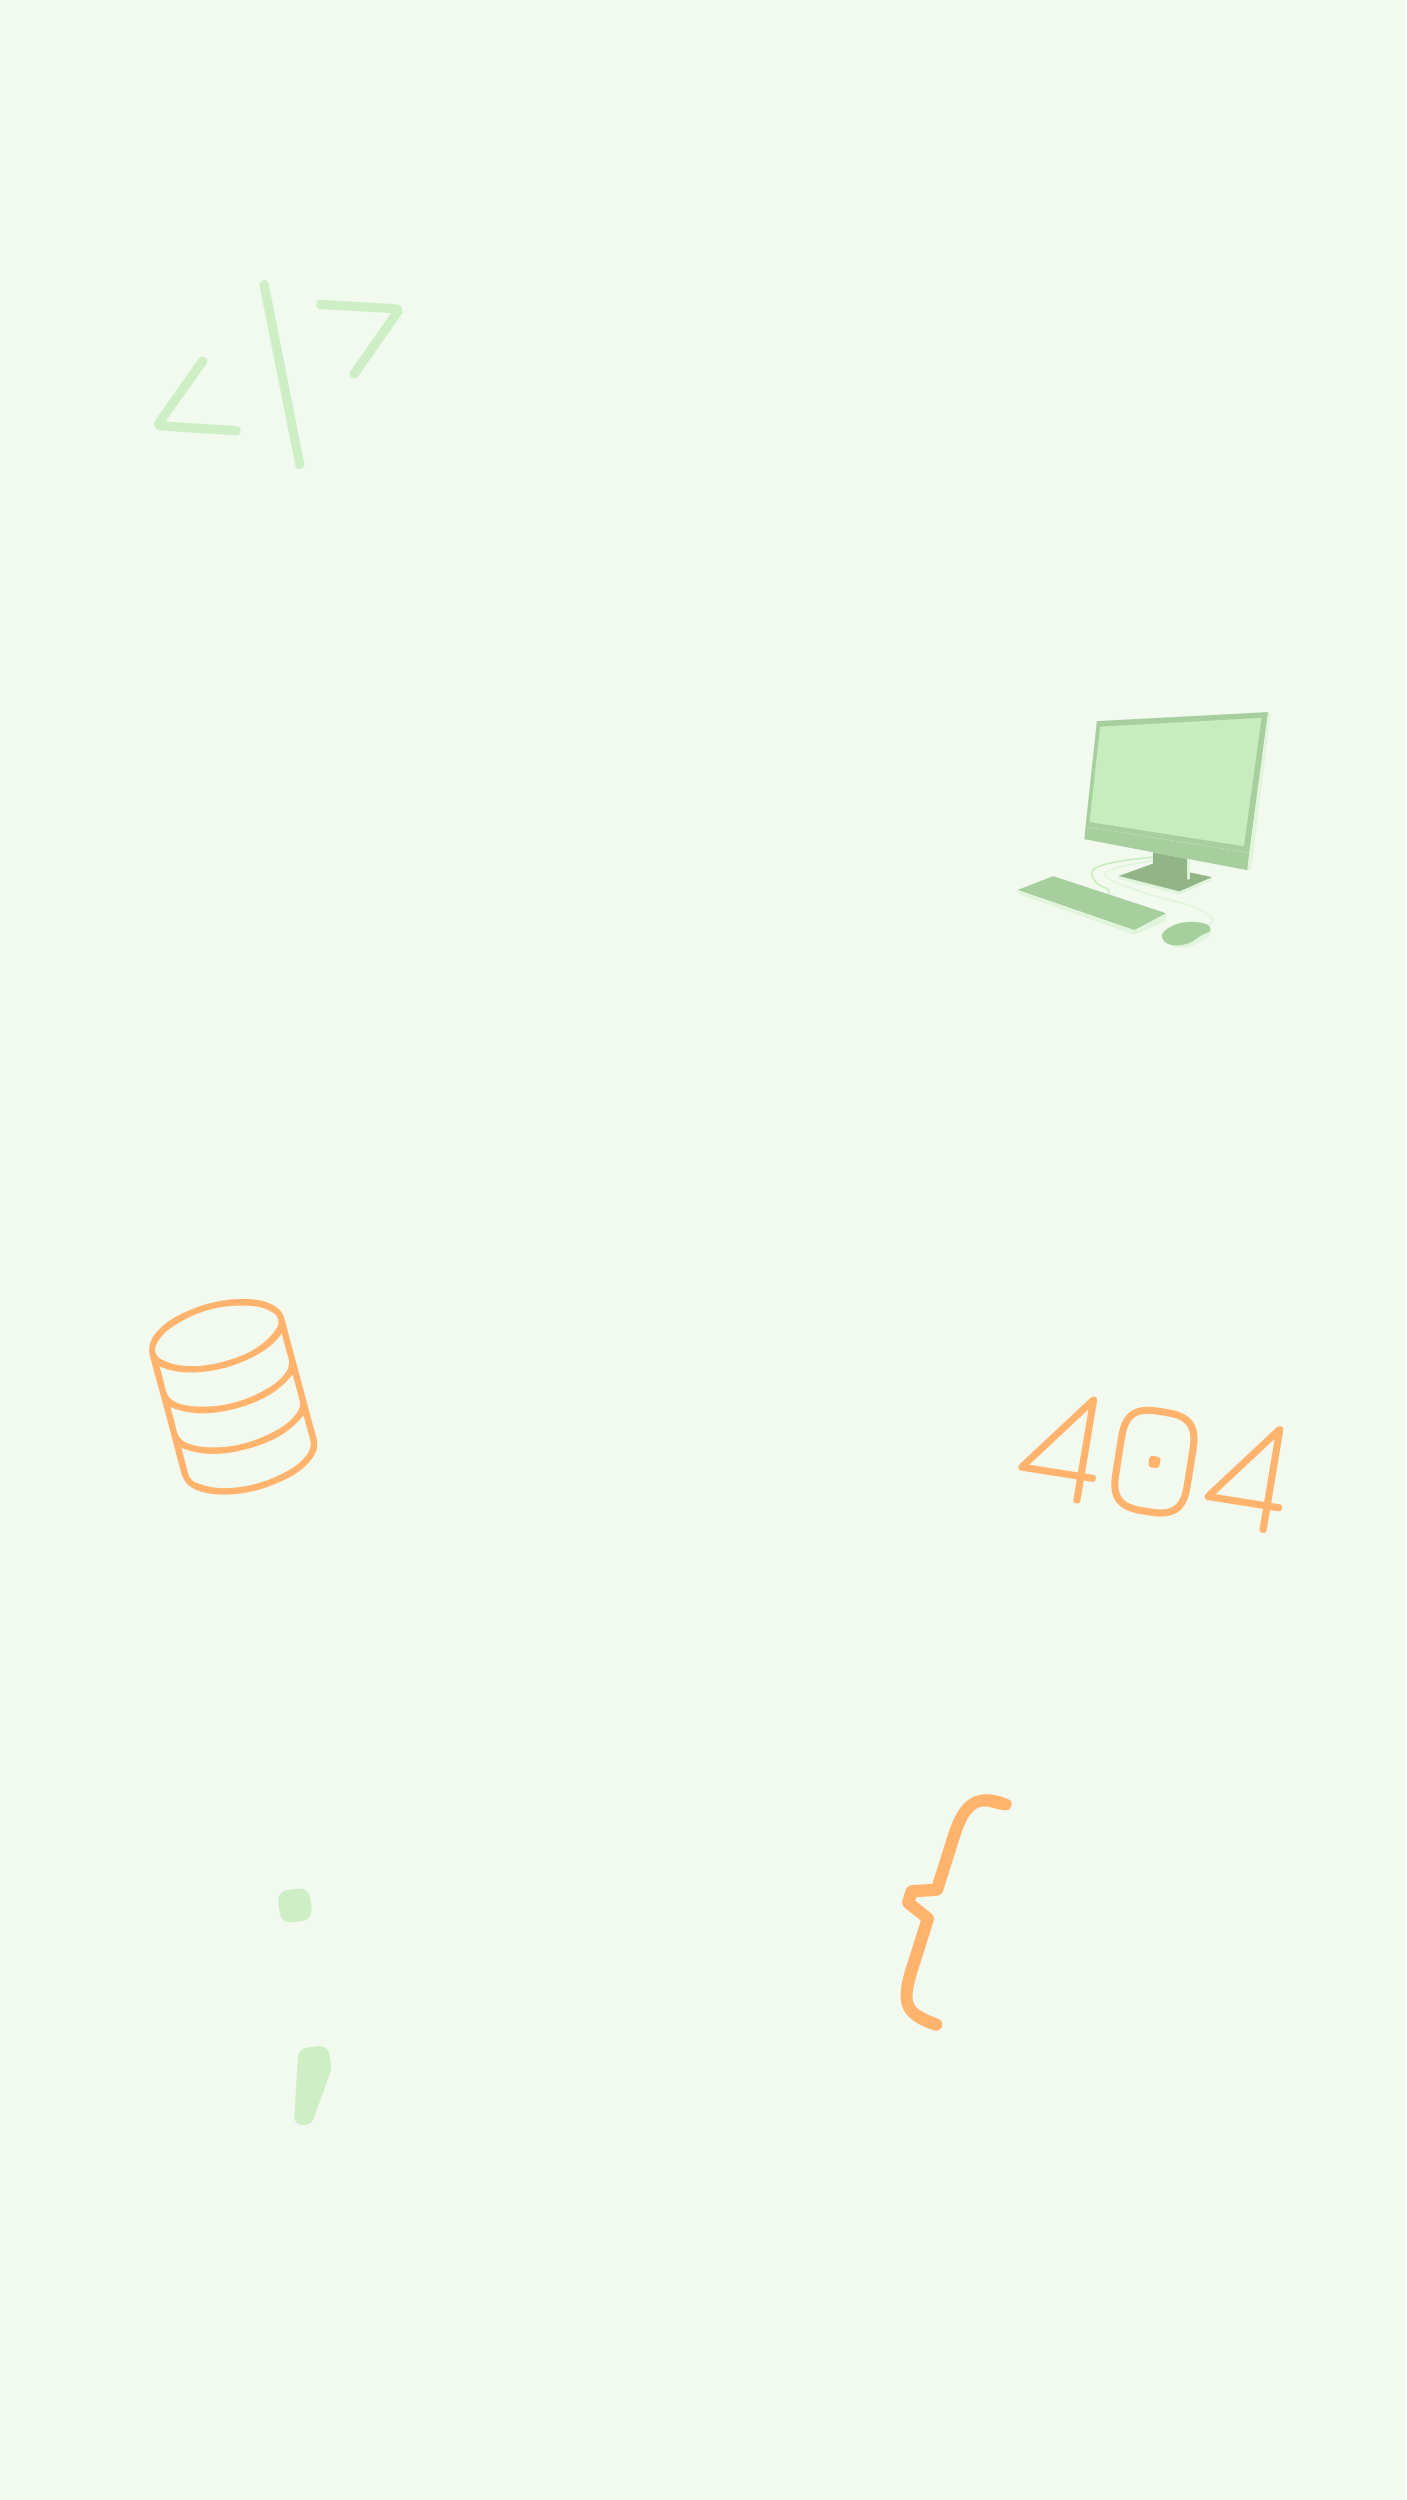
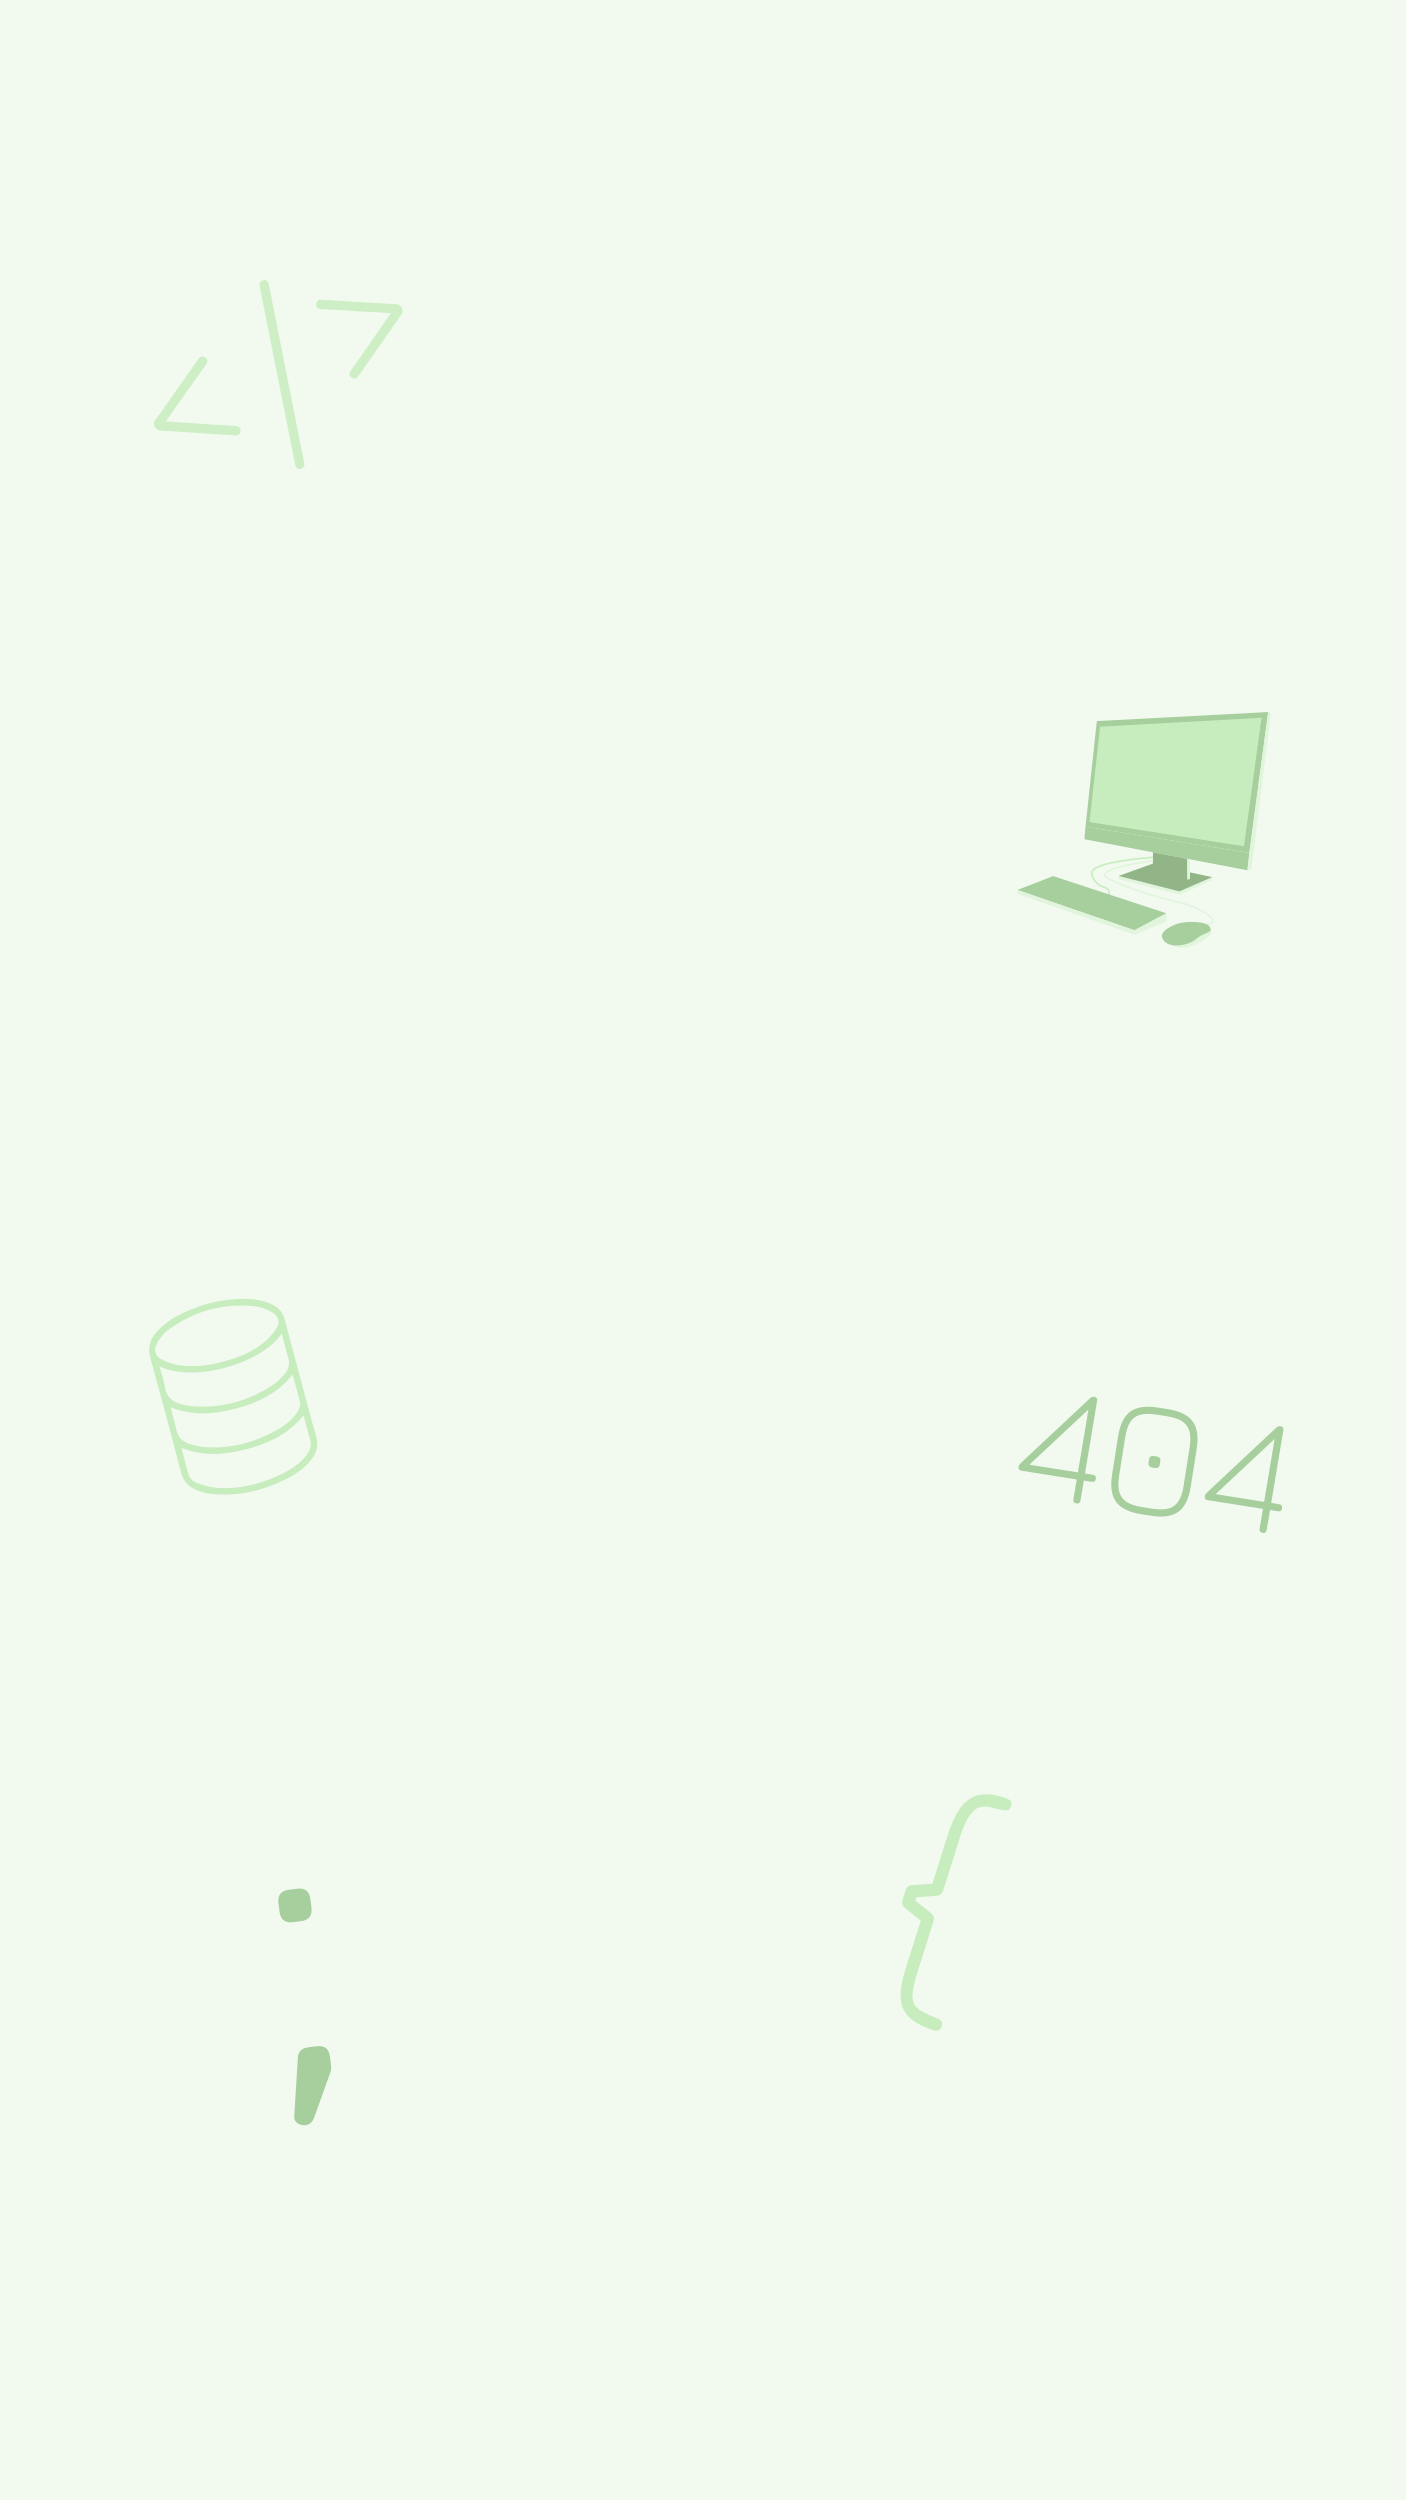
<svg xmlns="http://www.w3.org/2000/svg" id="Layer_1" data-name="Layer 1" viewBox="0 0 1242 2208">
  <defs>
    <clipPath id="clippath">
      <rect x="143.77" y="1148.09" width="124.25" height="171.09" transform="translate(-312.27 95.32) rotate(-15)" style="fill: none;" />
    </clipPath>
  </defs>
-   <rect x="0" y="0" width="1242" height="2208" style="fill: #f2faf0;" />
+   <rect x="0" width="1242" height="2208" style="fill: #f2faf0;" />
  <g>
    <path d="m212.41,380.74c-.25,2.8-1.73,4.09-4.44,3.87l-66.44-4.37c-2.22-.09-3.86-1.26-4.94-3.49-.96-2-.79-3.9.53-5.69l38.27-54.26c1.53-2.26,3.46-2.6,5.8-1.05,2.26,1.53,2.6,3.46,1.05,5.8l-37.19,52.43-.93-1.94,64.43,4.25c2.8.25,4.09,1.73,3.87,4.44Z" style="fill: #ceefc6;" />
    <path d="m266.57,413.83c-1.47.71-2.74.74-3.81.09-1.07-.65-1.74-1.7-2.01-3.16l-31.52-158.31c-.55-2.05.17-3.56,2.17-4.52,1.59-.76,2.88-.87,3.86-.33s1.7,1.65,2.14,3.32l31.34,158.4c.55,2.05-.17,3.56-2.17,4.52Z" style="fill: #ceefc6;" />
    <path d="m310.58,333.55c-2.26-1.53-2.6-3.46-1.05-5.8l36.93-52.96.93,1.94-64.17-3.72c-2.8-.25-4.09-1.73-3.87-4.44.25-2.8,1.73-4.09,4.44-3.87l66.27,4.02c2.22.09,3.81,1.14,4.77,3.14,1.07,2.24.96,4.25-.36,6.04l-38.1,54.61c-1.52,2.25-3.46,2.6-5.8,1.05Z" style="fill: #ceefc6;" />
  </g>
  <g>
    <polygon points="1070.49 774.7 1070.49 777.56 1041.55 790.21 1041.55 787.28 1070.49 774.7" style="fill: #e1f4dc;" />
    <polygon points="987.94 773.64 987.94 776.5 1041.55 790.21 1041.55 787.28 987.94 773.64" style="fill: #e1f4dc;" />
    <path d="m1063.16,816.58c6.01-.92,7.18-2.36,7.34-3.13.69-3.24-10.38-9.16-17.53-12.12-5.67-2.35-9.74-3.28-14.91-4.46l-1.74-.4c-5.54-1.28-25.15-6.07-44.64-13.97-11.46-4.65-16.53-6.83-16.46-9.84.07-3.17,4.84-8.02,45.16-13.45l.2,1.46c-28.62,3.85-43.8,8.01-43.89,12.03-.04,1.93,4.46,3.95,15.54,8.45,19.38,7.86,38.9,12.63,44.42,13.9l1.74.4c5.02,1.15,9.36,2.14,15.14,4.54,12.27,5.1,19.15,10.25,18.4,13.79-.44,2.06-3.24,3.46-8.55,4.28h0l-.22-1.45Z" style="fill: #e1f4dc;" />
    <path d="m979.92,790.84l-1.4-.44c.41-1.31.42-2.46.02-3.42-.65-1.56-2.23-2.16-4.23-2.92-1.24-.47-2.64-1-3.98-1.86-4.52-2.9-7.02-8.73-6.76-11.47.39-4.14,6.5-10.13,54.77-14.38l.13,1.46c-43.51,3.83-53.07,9.22-53.44,13.06-.19,1.98,1.79,7.33,6.09,10.09,1.2.77,2.47,1.26,3.7,1.72,2.15.81,4.17,1.58,5.07,3.73.53,1.28.54,2.77.02,4.42Z" style="fill: #c7edbe;" />
    <polygon points="930.05 773.77 898.54 786.02 1001.9 821.62 1030.16 806.6 930.05 773.77" style="fill: #a7ce9d;" />
    <polygon points="898.54 789.45 1001.9 825.7 1001.9 821.62 898.54 786.02 898.54 789.45" style="fill: #e1f4dc;" />
    <polygon points="1030.16 813.78 1001.9 825.7 1001.9 821.62 1030.16 806.6 1030.16 813.78" style="fill: #e1f4dc;" />
    <path d="m1047.72,836.73s12.44-2.92,20.34-10.14c1.26-1.15,2.01-2.8,1.86-4.5-.06-.72-.26-1.37-.72-1.69-1.32-.9-36.27,13.73-36.27,13.73,0,0,5.25,4.07,14.79,2.6Z" style="fill: #e1f4dc;" />
    <path d="m1068.69,818.93c2.49,5.53-4.6,3.8-12.39,10.48-7.22,6.19-24.28,8.3-28.93.76-3.18-5.16.36-9.07,9.72-13.28,9.36-4.2,29.11-3.49,31.6,2.04Z" style="fill: #a7ce9d;" />
    <g>
      <polygon points="1103.4 753.31 958.71 730.12 968.7 636.85 1120.05 628.87 1103.4 753.31" style="fill: #a7ce9d;" />
      <polygon points="971.61 641.77 1114.18 633.94 1098.66 747.43 962.25 726.09 971.61 641.77" style="fill: #c7edbe;" />
      <polygon points="1101.76 768.66 957.73 741.22 958.71 730.12 1103.4 753.31 1101.76 768.66" style="fill: #a7ce9d;" />
      <polygon points="1101.76 768.66 1105.19 767.62 1122.5 630.02 1120.05 628.87 1103.4 753.31 1101.76 768.66" style="fill: #e1f4dc;" />
      <polygon points="1018.28 752.76 1018.28 762.7 987.94 773.64 1041.59 787.28 1070.49 774.7 1048.77 770.02 1048.81 758.57 1018.28 752.76" style="fill: #92b588;" />
      <polygon points="1051.01 758.88 1051.01 776.33 1048.53 776.95 1048.53 758.41 1051.01 758.88" style="fill: #e1f4dc;" />
    </g>
  </g>
-   <path d="m269.82,1876.98c-2.53.31-4.84-.22-6.94-1.6-2.1-1.38-3.1-3.44-3.01-6.15l3.13-50.7c-.05-6.13,3.09-9.58,9.42-10.37l7.17-.89c7.02-.87,10.97,2.2,11.84,9.23l.58,4.64c.35,2.82.49,4.79.42,5.94s-.26,2.17-.58,3.07l-14.31,39.88c-1.48,4.17-4.05,6.49-7.7,6.94Zm-11.11-179.28c-7.03.87-10.99-2.34-11.9-9.65l-.89-7.17c-.87-7.02,2.2-10.97,9.23-11.85l7.17-.89c7.02-.87,10.97,2.2,11.84,9.23l.89,7.17c.91,7.31-2.15,11.4-9.18,12.27l-7.17.89Z" style="fill: #ceefc6;" />
-   <path d="m825,1793.29c-14.24-4.48-23.26-10.66-27.06-18.54-3.8-7.88-3.31-19.4,1.46-34.55l13.83-43.96-13.77-10.89c-2.45-2.04-3.23-4.47-2.35-7.29l2.66-8.45c.86-2.73,2.81-4.3,5.85-4.71l17.85-1.2,13.84-43.96c2.76-8.77,6.14-16.1,10.13-21.99,3.99-5.89,9.06-9.84,15.2-11.86,6.14-2.03,13.85-1.58,23.12,1.34,3.39,1.07,5.63,2.13,6.7,3.2,1.07,1.07,1.3,2.59.67,4.58s-1.6,3.28-2.84,3.61c-1.24.34-2.61.41-4.09.22-3.3-.49-6.61-1.26-9.92-2.3s-6.58-1.27-9.81-.7c-3.23.58-6.4,2.86-9.52,6.83-3.12,3.98-6.19,10.77-9.21,20.37l-14.69,46.69c-.86,2.73-2.81,4.3-5.85,4.71l-17.85,1.21-.94,2.98,13.77,10.89c2.45,2.04,3.23,4.48,2.35,7.29l-14.69,46.69c-3,9.52-4.27,16.61-3.82,21.25.45,4.65,2.55,8.15,6.31,10.51s9.08,4.91,15.96,7.62c1.88.68,3.04,1.69,3.49,3.01s.47,2.6.08,3.85c-.47,1.49-1.35,2.57-2.66,3.25-1.3.68-2.7.79-4.19.32Z" style="fill: #ffb36c;" />
+   <path d="m269.82,1876.98c-2.53.31-4.84-.22-6.94-1.6-2.1-1.38-3.1-3.44-3.01-6.15l3.13-50.7c-.05-6.13,3.09-9.58,9.42-10.37l7.17-.89c7.02-.87,10.97,2.2,11.84,9.23l.58,4.64c.35,2.82.49,4.79.42,5.94s-.26,2.17-.58,3.07l-14.31,39.88c-1.48,4.17-4.05,6.49-7.7,6.94Zm-11.11-179.28c-7.03.87-10.99-2.34-11.9-9.65l-.89-7.17c-.87-7.02,2.2-10.97,9.23-11.85l7.17-.89c7.02-.87,10.97,2.2,11.84,9.23l.89,7.17c.91,7.31-2.15,11.4-9.18,12.27l-7.17.89Z" style="fill: #a7ce9d;" />
+   <path d="m825,1793.29c-14.24-4.48-23.26-10.66-27.06-18.54-3.8-7.88-3.31-19.4,1.46-34.55l13.83-43.96-13.77-10.89c-2.45-2.04-3.23-4.47-2.35-7.29l2.66-8.45c.86-2.73,2.81-4.3,5.85-4.71l17.85-1.2,13.84-43.96c2.76-8.77,6.14-16.1,10.13-21.99,3.99-5.89,9.06-9.84,15.2-11.86,6.14-2.03,13.85-1.58,23.12,1.34,3.39,1.07,5.63,2.13,6.7,3.2,1.07,1.07,1.3,2.59.67,4.58s-1.6,3.28-2.84,3.61c-1.24.34-2.61.41-4.09.22-3.3-.49-6.61-1.26-9.92-2.3s-6.58-1.27-9.81-.7c-3.23.58-6.4,2.86-9.52,6.83-3.12,3.98-6.19,10.77-9.21,20.37l-14.69,46.69c-.86,2.73-2.81,4.3-5.85,4.71l-17.85,1.21-.94,2.98,13.77,10.89c2.45,2.04,3.23,4.48,2.35,7.29l-14.69,46.69c-3,9.52-4.27,16.61-3.82,21.25.45,4.65,2.55,8.15,6.31,10.51s9.08,4.91,15.96,7.62c1.88.68,3.04,1.69,3.49,3.01s.47,2.6.08,3.85c-.47,1.49-1.35,2.57-2.66,3.25-1.3.68-2.7.79-4.19.32Z" style="fill: #c7edbe;" />
  <g>
-     <path d="m950.66,1327.83c-2.09-.33-2.96-1.54-2.64-3.62l13.67-81.67,1.08.93-55.01,51.47-1.11-1.7,58.55,9.25c1.04.16,1.78.55,2.22,1.15.44.6.58,1.43.41,2.47-.33,2.09-1.54,2.96-3.62,2.63l-61.97-9.79c-2.08-.33-2.96-1.53-2.63-3.62.16-.99.78-2.02,1.86-3.07l61.11-57.22c.66-.61,1.29-1.02,1.91-1.23.62-.21,1.37-.24,2.27-.1,1.79.28,2.52,1.47,2.19,3.55l-14.66,87.93c-.33,2.08-1.54,2.96-3.62,2.63Z" style="fill: #ffb36c;" />
-     <path d="m1007.65,1337.3c-10.58-1.67-17.89-5.28-21.92-10.83-4.03-5.55-5.21-13.61-3.54-24.19l5.34-33.82c1.67-10.58,5.3-17.85,10.89-21.83,5.59-3.97,13.63-5.14,24.11-3.48l8.94,1.41c10.58,1.67,17.88,5.28,21.92,10.83,4.04,5.55,5.22,13.61,3.55,24.19l-5.32,33.67c-1.67,10.58-5.28,17.88-10.83,21.92-5.55,4.04-13.61,5.22-24.19,3.54l-8.94-1.41Zm.99-6.26l8.94,1.41c5.86.93,10.66.88,14.41-.13s6.68-3.14,8.8-6.4c2.12-3.25,3.64-7.81,4.56-13.67l5.32-33.67c.93-5.86.88-10.66-.13-14.41-1.01-3.75-3.14-6.68-6.4-8.8-3.25-2.12-7.81-3.64-13.67-4.56l-8.94-1.41c-5.86-.93-10.66-.9-14.41.09-3.74.99-6.67,3.1-8.79,6.32-2.11,3.23-3.64,7.77-4.56,13.63l-5.34,33.82c-.93,5.86-.88,10.66.13,14.41,1.01,3.75,3.14,6.68,6.4,8.8,3.25,2.12,7.81,3.64,13.67,4.57Zm8.88-34.94c-2.48-.39-3.52-1.88-3.11-4.46l.4-2.53c.39-2.48,1.83-3.53,4.31-3.13l2.53.4c2.48.39,3.53,1.83,3.13,4.31l-.4,2.53c-.41,2.58-1.85,3.68-4.34,3.28l-2.53-.4Z" style="fill: #ffb36c;" />
-     <path d="m1115.13,1353.83c-2.09-.33-2.96-1.54-2.64-3.62l13.67-81.67,1.08.93-55.01,51.47-1.1-1.7,58.55,9.25c1.04.16,1.78.55,2.22,1.15.44.6.58,1.43.41,2.47-.33,2.09-1.54,2.96-3.62,2.63l-61.97-9.79c-2.09-.33-2.97-1.54-2.64-3.62.16-.99.78-2.02,1.86-3.07l61.11-57.22c.66-.61,1.3-1.02,1.91-1.22.62-.21,1.37-.24,2.27-.1,1.79.28,2.52,1.47,2.19,3.55l-14.66,87.93c-.33,2.08-1.54,2.96-3.62,2.63Z" style="fill: #ffb36c;" />
+     <path d="m950.66,1327.83c-2.09-.33-2.96-1.54-2.64-3.62l13.67-81.67,1.08.93-55.01,51.47-1.11-1.7,58.55,9.25c1.04.16,1.78.55,2.22,1.15.44.6.58,1.43.41,2.47-.33,2.09-1.54,2.96-3.62,2.63l-61.97-9.79c-2.08-.33-2.96-1.53-2.63-3.62.16-.99.78-2.02,1.86-3.07l61.11-57.22c.66-.61,1.29-1.02,1.91-1.23.62-.21,1.37-.24,2.27-.1,1.79.28,2.52,1.47,2.19,3.55l-14.66,87.93c-.33,2.08-1.54,2.96-3.62,2.63Z" style="fill: #a7ce9d;" />
+     <path d="m1007.65,1337.3c-10.58-1.67-17.89-5.28-21.92-10.83-4.03-5.55-5.21-13.61-3.54-24.19l5.34-33.82c1.67-10.58,5.3-17.85,10.89-21.83,5.59-3.97,13.63-5.14,24.11-3.48l8.94,1.41c10.58,1.67,17.88,5.28,21.92,10.83,4.04,5.55,5.22,13.61,3.55,24.19l-5.32,33.67c-1.67,10.58-5.28,17.88-10.83,21.92-5.55,4.04-13.61,5.22-24.19,3.54l-8.94-1.41Zm.99-6.26l8.94,1.41c5.86.93,10.66.88,14.41-.13,3.75-1.01,6.68-3.14,8.8-6.4,2.12-3.25,3.64-7.81,4.56-13.67l5.32-33.67c.93-5.86.88-10.66-.13-14.41-1.01-3.75-3.14-6.68-6.4-8.8-3.25-2.12-7.81-3.64-13.67-4.56l-8.94-1.41c-5.86-.93-10.66-.9-14.41.09-3.74.99-6.67,3.1-8.79,6.32-2.11,3.23-3.64,7.77-4.56,13.63l-5.34,33.82c-.93,5.86-.88,10.66.13,14.41,1.01,3.75,3.14,6.68,6.4,8.8,3.25,2.12,7.81,3.64,13.67,4.57Zm8.88-34.94c-2.48-.39-3.52-1.88-3.11-4.46l.4-2.53c.39-2.48,1.83-3.53,4.31-3.13l2.53.4c2.48.39,3.53,1.83,3.13,4.31l-.4,2.53c-.41,2.58-1.85,3.68-4.34,3.28l-2.53-.4Z" style="fill: #a7ce9d;" />
+     <path d="m1115.13,1353.83c-2.09-.33-2.96-1.54-2.64-3.62l13.67-81.67,1.08.93-55.01,51.47-1.1-1.7,58.55,9.25c1.04.16,1.78.55,2.22,1.15.44.6.58,1.43.41,2.47-.33,2.09-1.54,2.96-3.62,2.63l-61.97-9.79c-2.09-.33-2.97-1.54-2.64-3.62.16-.99.78-2.02,1.86-3.07l61.11-57.22c.66-.61,1.3-1.02,1.91-1.22.62-.21,1.37-.24,2.27-.1,1.79.28,2.52,1.47,2.19,3.55l-14.66,87.93c-.33,2.08-1.54,2.96-3.62,2.63Z" style="fill: #a7ce9d;" />
  </g>
  <g style="clip-path: url(#clippath);">
-     <path d="m265.44,1217.63c4.56,17.02,8.91,34.1,13.77,51.03,2.26,7.88.51,14.45-4.34,20.57-6.14,7.73-14.1,13.17-22.85,17.45-20.75,10.13-42.52,15.31-65.72,12.67-3.61-.41-7.22-1.35-10.68-2.5-8.31-2.78-13.61-8.03-15.92-17.02-8.67-33.65-17.68-67.21-26.97-100.7-2.4-8.65-.44-15.63,5.04-22.11,6.94-8.21,15.85-13.73,25.49-18.14,17.74-8.1,36.3-12.39,55.88-11.63,7.51.3,14.84,1.61,21.62,5.08,5.49,2.82,9.17,6.99,10.76,13.17,4.51,17.41,9.26,34.76,13.92,52.13h0Zm-67.83-15.17c13.91-3.73,24.61-8.26,34.65-16.15,4.6-3.61,8.75-8.2,11.92-13.11,3.48-5.39,1.87-11.01-3.75-14.17-4.38-2.46-9.38-4.61-14.31-5.16-28.54-3.21-54.59,3.79-77.68,20.86-3.98,2.94-7.22,7.33-9.77,11.66-3.24,5.5-1.69,11.12,3.94,14.15,4.53,2.43,9.66,4.27,14.73,5.04,13.59,2.09,27.06.69,40.26-3.13h0Zm-37.43,76.33c1.93,7.22,3.97,14.09,5.57,21.06,1.13,4.86,3.82,8.48,8.29,9.98,5.73,1.93,11.71,3.83,17.68,4.21,20.88,1.34,40.52-3.74,59.06-13.2,7.68-3.92,14.7-8.77,19.99-15.75,3.37-4.44,4.7-9.17,2.86-14.78-1.9-5.81-3.22-11.8-4.83-17.7-.23-.85-.64-1.65-.94-2.41-12.95,16.35-30.45,24.51-49.7,29.62-19.21,5.1-38.43,6.73-58-1.03h.01Zm-19.25-71.83c1.72,6.43,3.78,12.25,4.77,18.25,1.48,8.96,7.1,13.24,15.22,15.2,2.84.69,5.74,1.26,8.64,1.51,22.59,1.97,43.72-2.97,63.48-13.88,7.2-3.97,13.99-8.53,18.93-15.32,3.06-4.19,4.21-8.64,2.53-13.8-1.52-4.64-2.58-9.43-3.85-14.15-.58-2.16-1.15-4.3-1.87-6.98-16.45,25.25-74.86,44.01-107.86,29.17h0Zm117.5,7.06c-13.14,16.64-30.65,24.85-49.84,29.97-19.25,5.14-38.59,6.74-58.04-1.14,1.87,6.97,3.93,13.39,5.25,19.96,1.32,6.56,5.31,10.31,11.2,12.36,3.32,1.15,6.8,2.11,10.28,2.5,22.18,2.47,43.05-2.21,62.75-12.28,7.61-3.89,14.93-8.42,20.4-15.25,2.8-3.49,5.4-7.38,4.37-12.01-1.76-7.95-4.13-15.77-6.36-24.11Z" style="fill: #ffb36c;" />
+     <path d="m265.44,1217.63c4.56,17.02,8.91,34.1,13.77,51.03,2.26,7.88.51,14.45-4.34,20.57-6.14,7.73-14.1,13.17-22.85,17.45-20.75,10.13-42.52,15.31-65.72,12.67-3.61-.41-7.22-1.35-10.68-2.5-8.31-2.78-13.61-8.03-15.92-17.02-8.67-33.65-17.68-67.21-26.97-100.7-2.4-8.65-.44-15.63,5.04-22.11,6.94-8.21,15.85-13.73,25.49-18.14,17.74-8.1,36.3-12.39,55.88-11.63,7.51.3,14.84,1.61,21.62,5.08,5.49,2.82,9.17,6.99,10.76,13.17,4.51,17.41,9.26,34.76,13.92,52.13h0Zm-67.83-15.17c13.91-3.73,24.61-8.26,34.65-16.15,4.6-3.61,8.75-8.2,11.92-13.11,3.48-5.39,1.87-11.01-3.75-14.17-4.38-2.46-9.38-4.61-14.31-5.16-28.54-3.21-54.59,3.79-77.68,20.86-3.98,2.94-7.22,7.33-9.77,11.66-3.24,5.5-1.69,11.12,3.94,14.15,4.53,2.43,9.66,4.27,14.73,5.04,13.59,2.09,27.06.69,40.26-3.13h0Zm-37.43,76.33c1.93,7.22,3.97,14.09,5.57,21.06,1.13,4.86,3.82,8.48,8.29,9.98,5.73,1.93,11.71,3.83,17.68,4.21,20.88,1.34,40.52-3.74,59.06-13.2,7.68-3.92,14.7-8.77,19.99-15.75,3.37-4.44,4.7-9.17,2.86-14.78-1.9-5.81-3.22-11.8-4.83-17.7-.23-.85-.64-1.65-.94-2.41-12.95,16.35-30.45,24.51-49.7,29.62-19.21,5.1-38.43,6.73-58-1.03h.01Zm-19.25-71.83c1.72,6.43,3.78,12.25,4.77,18.25,1.48,8.96,7.1,13.24,15.22,15.2,2.84.69,5.74,1.26,8.64,1.51,22.59,1.97,43.72-2.97,63.48-13.88,7.2-3.97,13.99-8.53,18.93-15.32,3.06-4.19,4.21-8.64,2.53-13.8-1.52-4.64-2.58-9.43-3.85-14.15-.58-2.16-1.15-4.3-1.87-6.98-16.45,25.25-74.86,44.01-107.86,29.17h0Zm117.5,7.06c-13.14,16.64-30.65,24.85-49.84,29.97-19.25,5.14-38.59,6.74-58.04-1.14,1.87,6.97,3.93,13.39,5.25,19.96,1.32,6.56,5.31,10.31,11.2,12.36,3.32,1.15,6.8,2.11,10.28,2.5,22.18,2.47,43.05-2.21,62.75-12.28,7.61-3.89,14.93-8.42,20.4-15.25,2.8-3.49,5.4-7.38,4.37-12.01-1.76-7.95-4.13-15.77-6.36-24.11Z" style="fill: #c7edbe;" />
  </g>
</svg>
